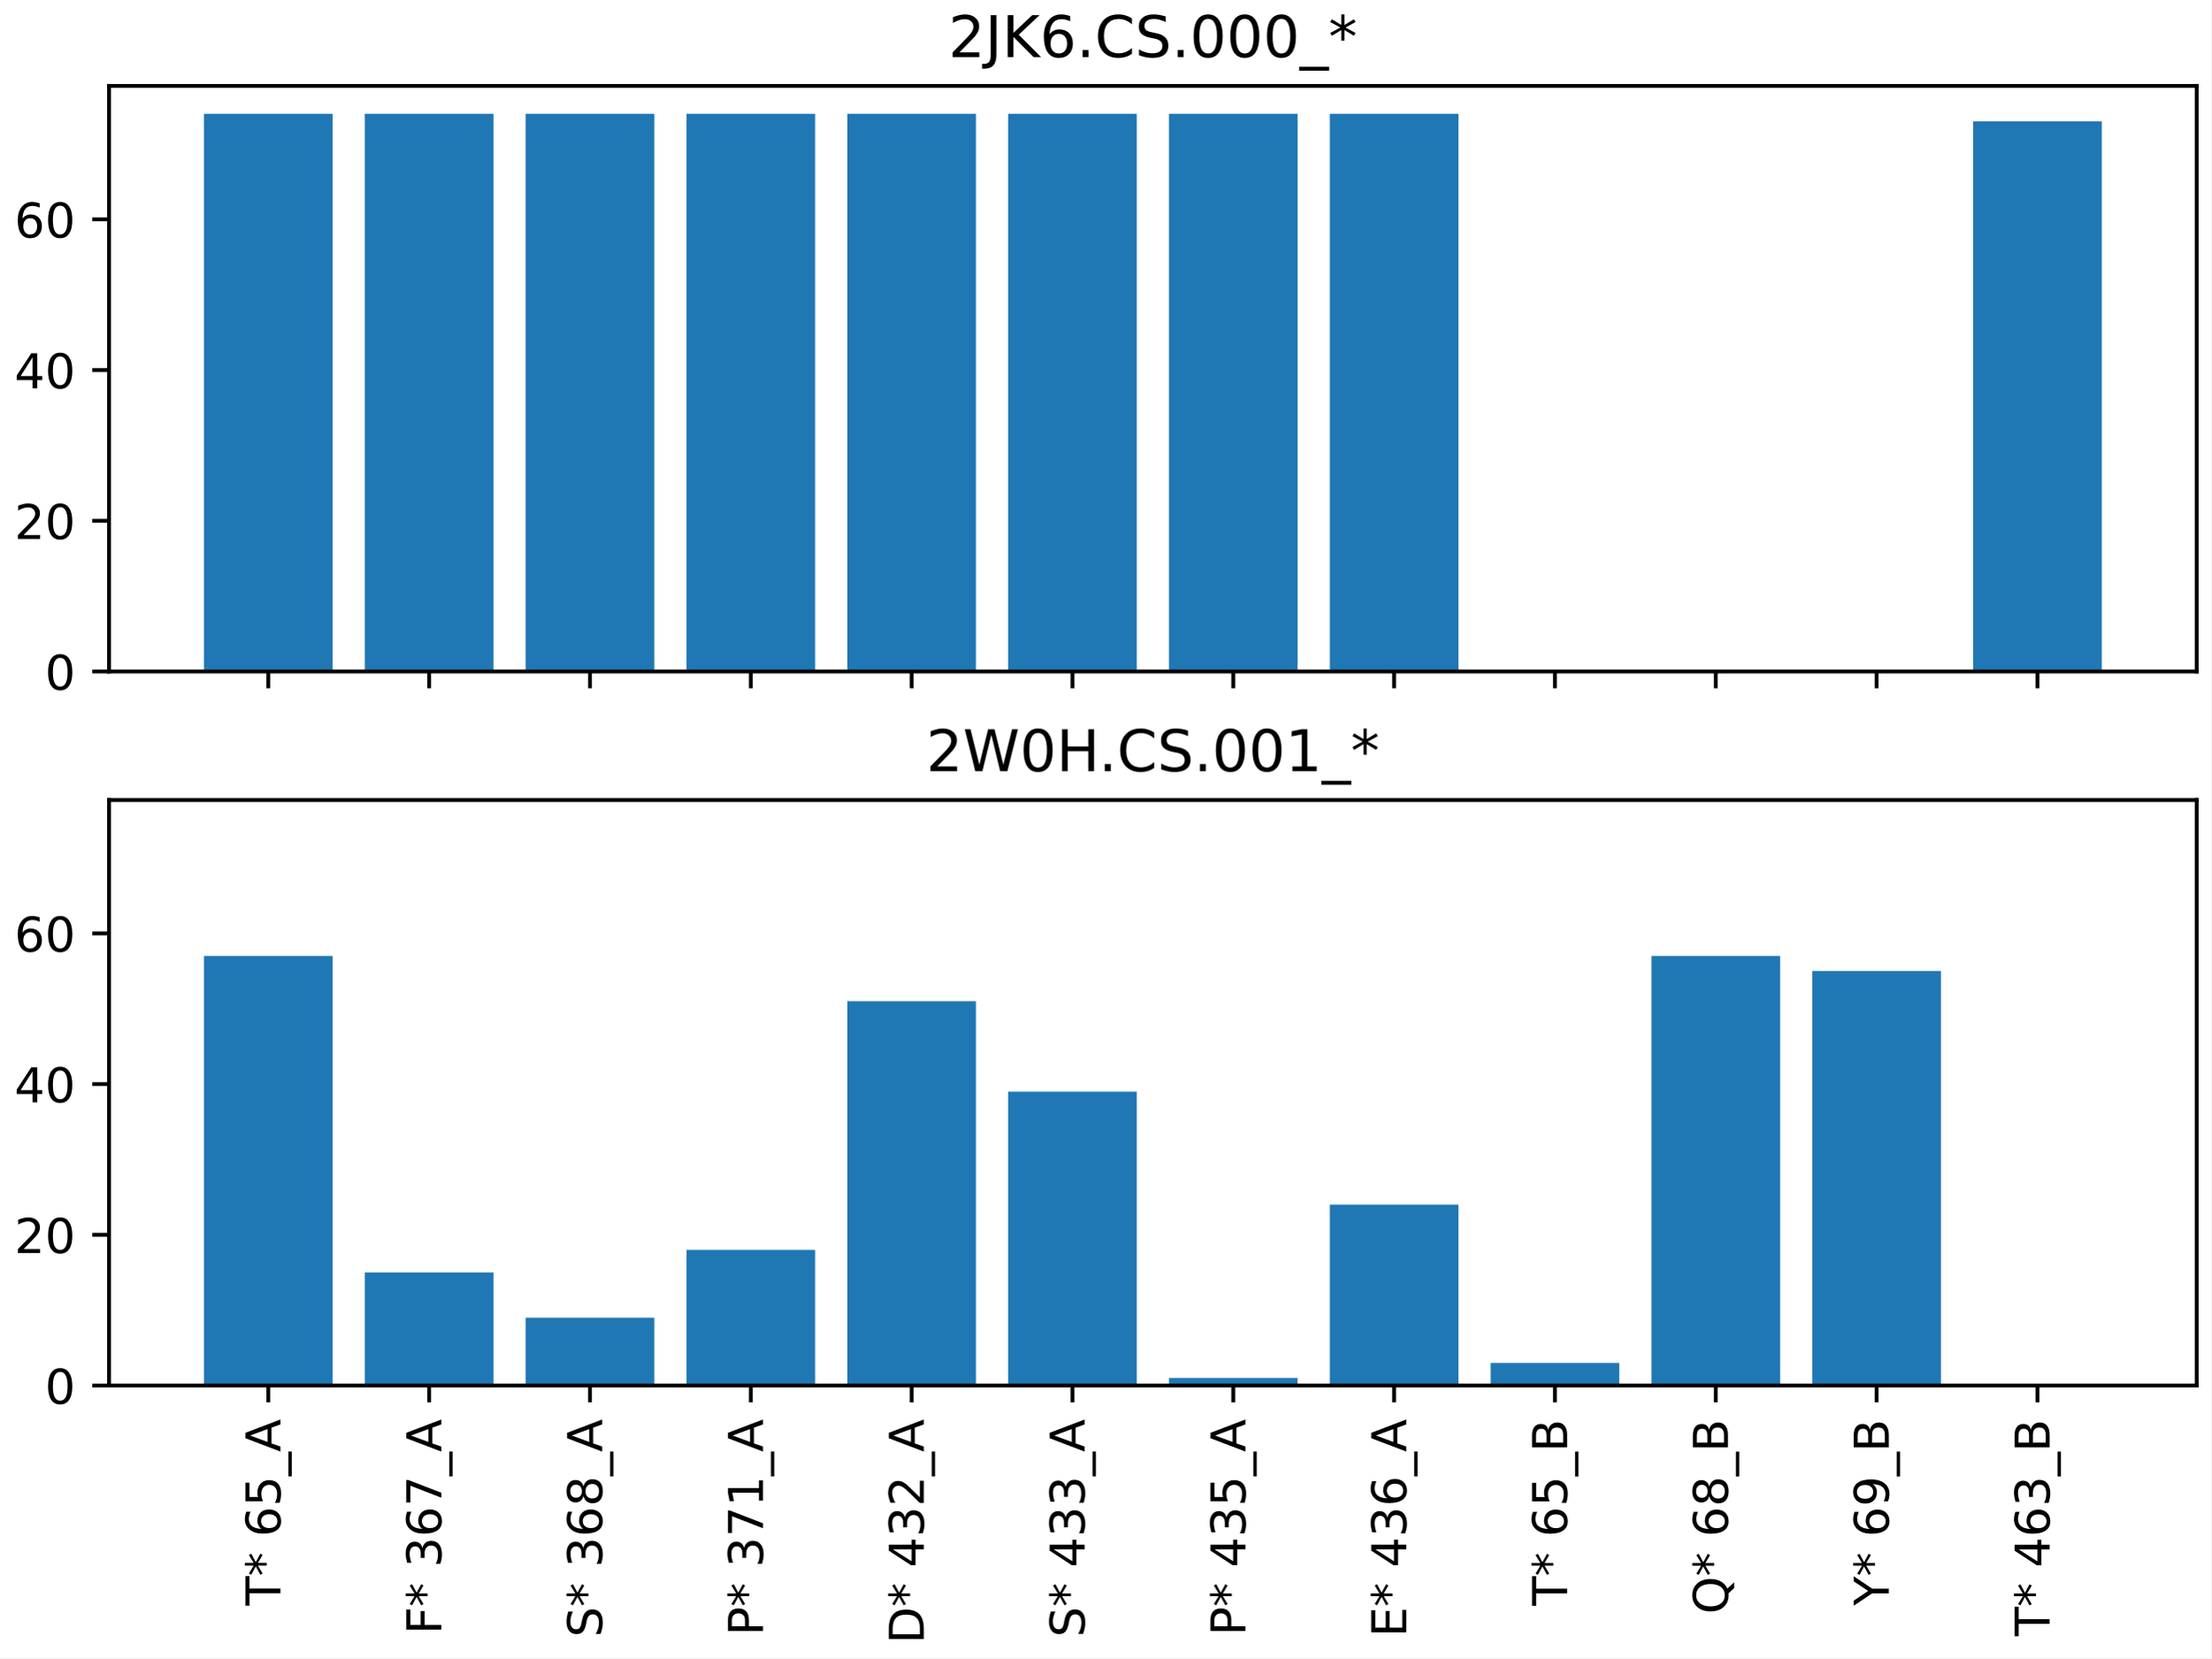
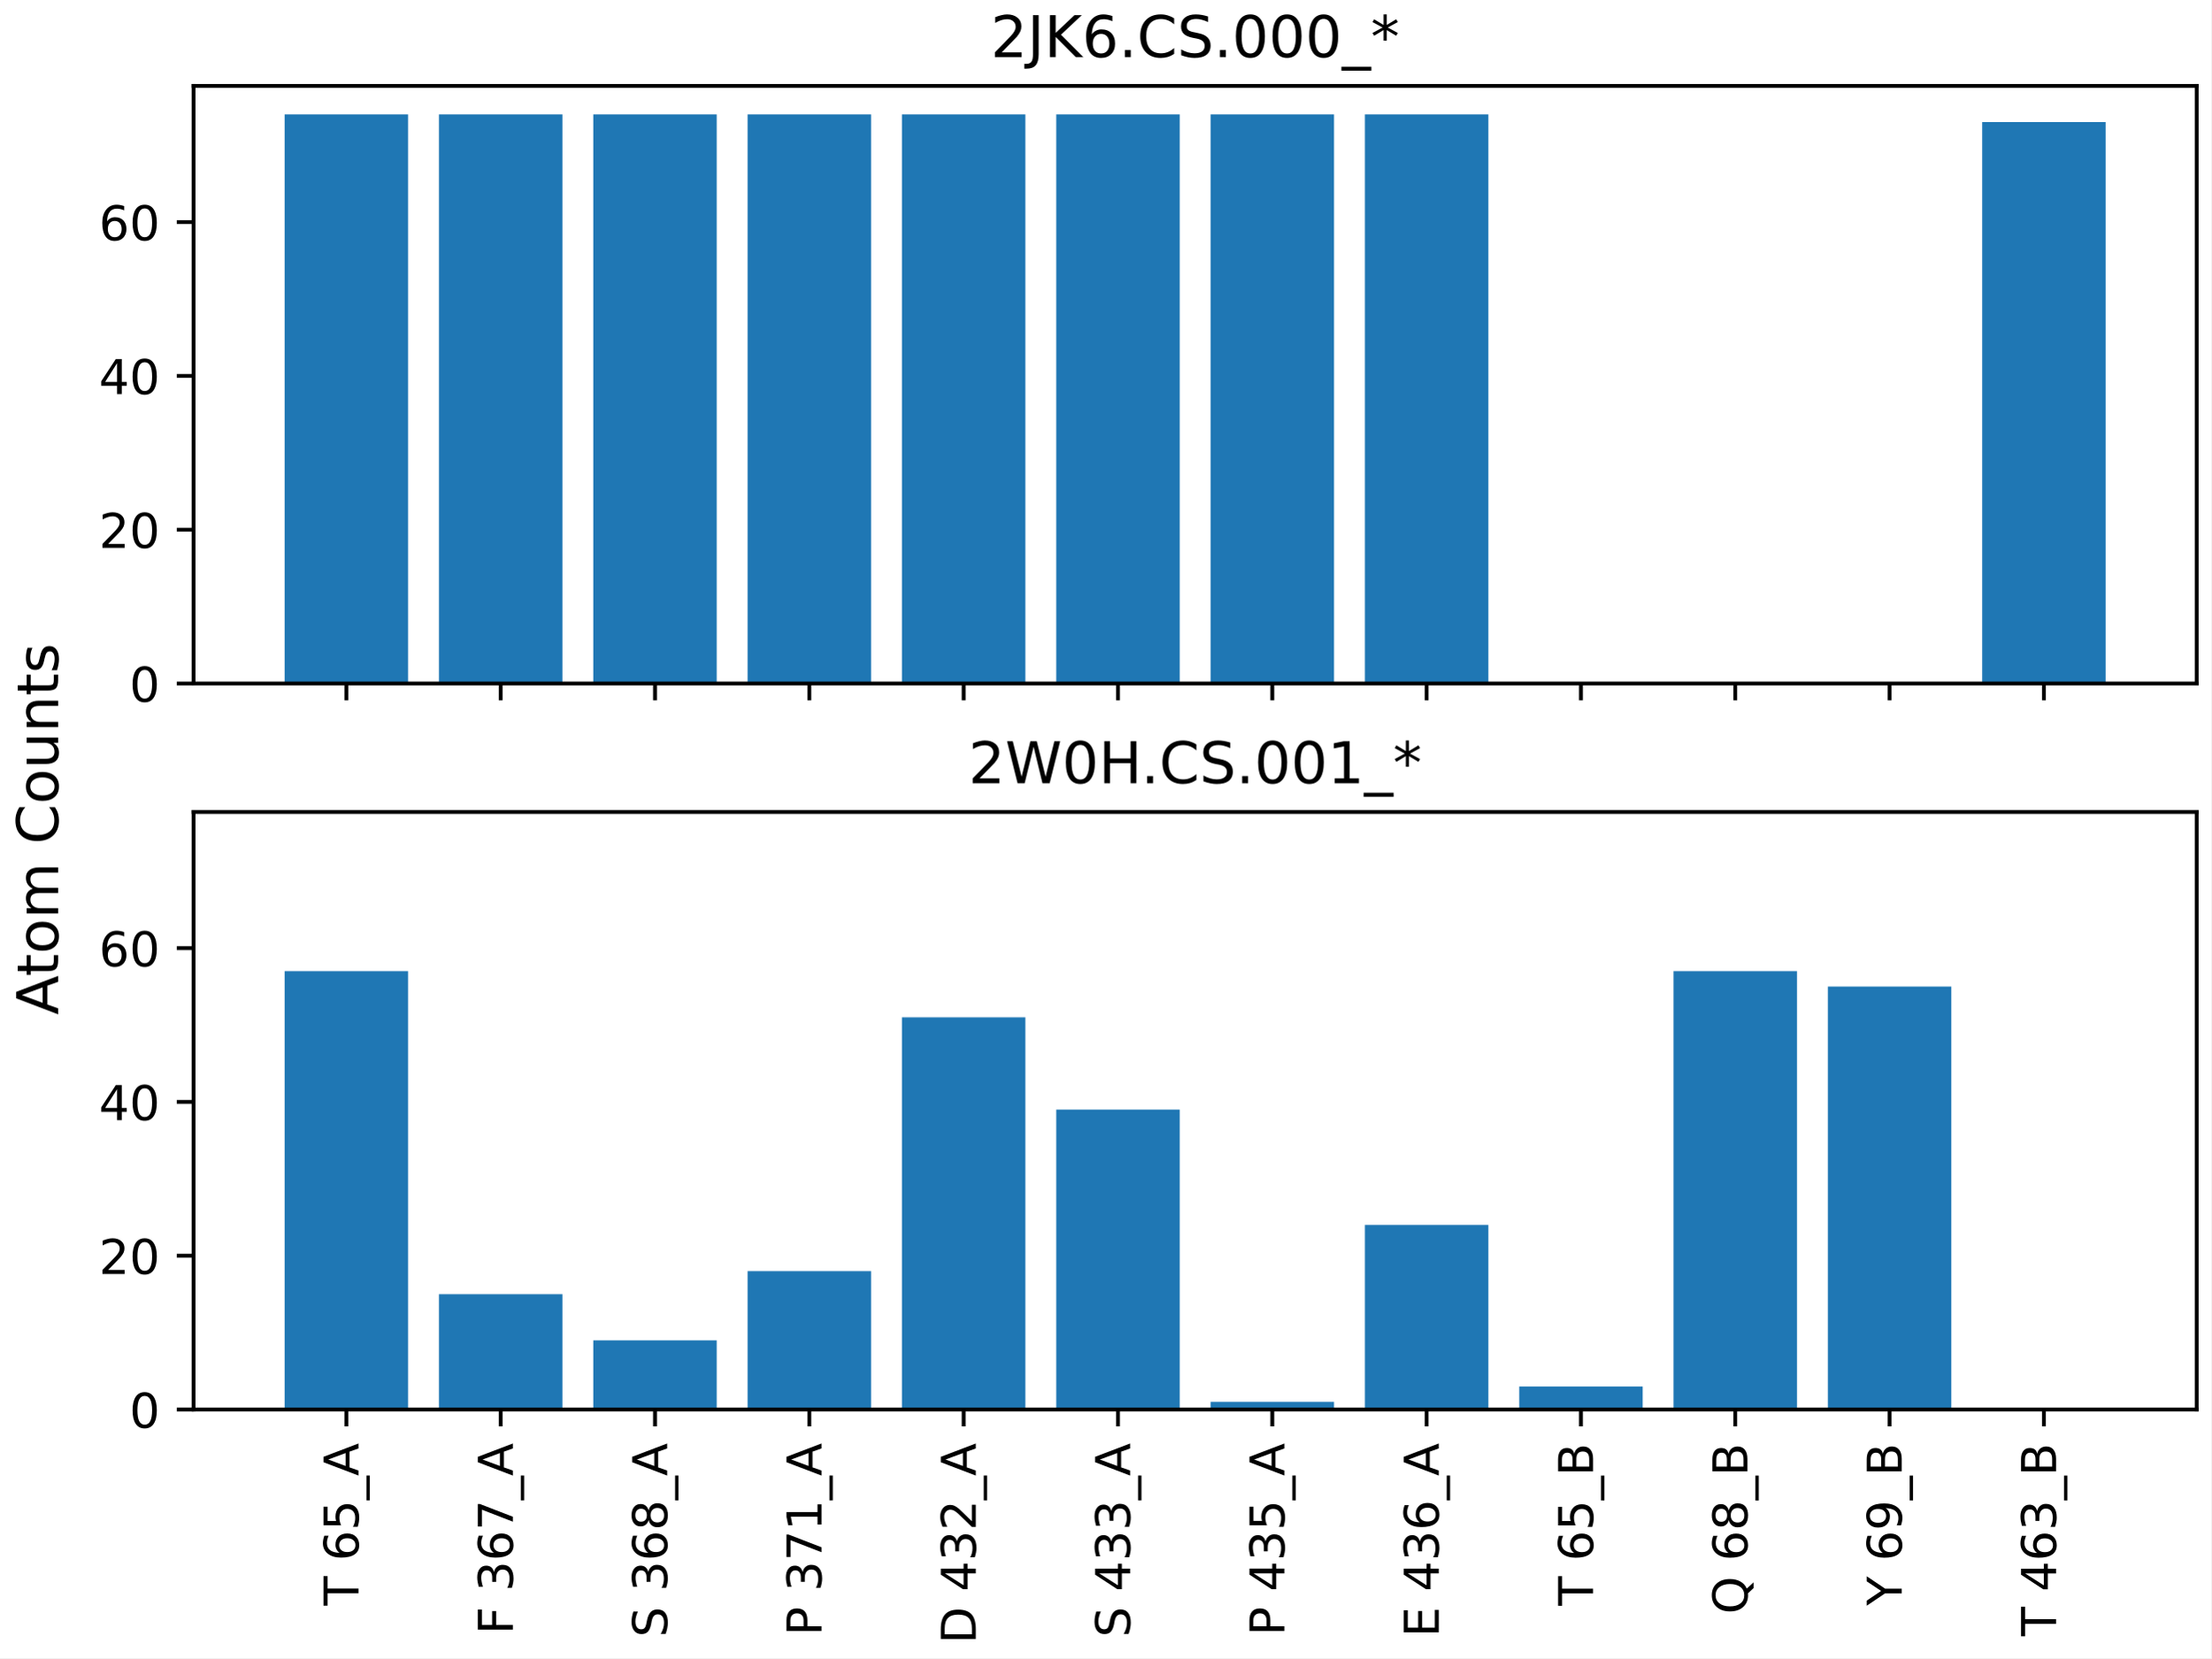
<svg xmlns="http://www.w3.org/2000/svg" xmlns:xlink="http://www.w3.org/1999/xlink" width="460.8pt" height="345.6pt" viewBox="0 0 460.8 345.6" version="1.1">
  <defs>
    <style type="text/css">*{stroke-linejoin: round; stroke-linecap: butt}</style>
  </defs>
  <g id="figure_1">
    <g id="patch_1">
      <path d="M 0 345.6  L 460.8 345.6  L 460.8 0  L 0 0  z " style="fill: #ffffff" />
    </g>
    <g id="axes_1">
      <g id="patch_2">
-         <path d="M 22.725 139.957  L 457.8 139.957  L 457.8 17.906  L 22.725 17.906  z " style="fill: #ffffff" />
+         <path d="M 40.339 142.457  L 457.8 142.457  L 457.8 17.906  L 40.339 17.906  z " style="fill: #ffffff" />
      </g>
      <g id="patch_3">
-         <path d="M 42.501 139.957  L 69.316 139.957  L 69.316 23.718  L 42.501 23.718  z " clip-path="url(#p861494d12b)" style="fill: #1f77b4" />
+         <path d="M 59.315 142.457  L 85.044 142.457  L 85.044 23.837  L 59.315 23.837  z " clip-path="url(#p795a9d9dd4)" style="fill: #1f77b4" />
      </g>
      <g id="patch_4">
-         <path d="M 76.02 139.957  L 102.835 139.957  L 102.835 23.718  L 76.02 23.718  z " clip-path="url(#p861494d12b)" style="fill: #1f77b4" />
+         <path d="M 91.477 142.457  L 117.206 142.457  L 117.206 23.837  L 91.477 23.837  z " clip-path="url(#p795a9d9dd4)" style="fill: #1f77b4" />
      </g>
      <g id="patch_5">
-         <path d="M 109.539 139.957  L 136.354 139.957  L 136.354 23.718  L 109.539 23.718  z " clip-path="url(#p861494d12b)" style="fill: #1f77b4" />
+         <path d="M 123.639 142.457  L 149.368 142.457  L 149.368 23.837  L 123.639 23.837  z " clip-path="url(#p795a9d9dd4)" style="fill: #1f77b4" />
      </g>
      <g id="patch_6">
-         <path d="M 143.058 139.957  L 169.873 139.957  L 169.873 23.718  L 143.058 23.718  z " clip-path="url(#p861494d12b)" style="fill: #1f77b4" />
+         <path d="M 155.8 142.457  L 181.53 142.457  L 181.53 23.837  L 155.8 23.837  z " clip-path="url(#p795a9d9dd4)" style="fill: #1f77b4" />
      </g>
      <g id="patch_7">
-         <path d="M 176.577 139.957  L 203.392 139.957  L 203.392 23.718  L 176.577 23.718  z " clip-path="url(#p861494d12b)" style="fill: #1f77b4" />
+         <path d="M 187.962 142.457  L 213.692 142.457  L 213.692 23.837  L 187.962 23.837  z " clip-path="url(#p795a9d9dd4)" style="fill: #1f77b4" />
      </g>
      <g id="patch_8">
-         <path d="M 210.096 139.957  L 236.911 139.957  L 236.911 23.718  L 210.096 23.718  z " clip-path="url(#p861494d12b)" style="fill: #1f77b4" />
+         <path d="M 220.124 142.457  L 245.853 142.457  L 245.853 23.837  L 220.124 23.837  z " clip-path="url(#p795a9d9dd4)" style="fill: #1f77b4" />
      </g>
      <g id="patch_9">
-         <path d="M 243.614 139.957  L 270.429 139.957  L 270.429 23.718  L 243.614 23.718  z " clip-path="url(#p861494d12b)" style="fill: #1f77b4" />
+         <path d="M 252.286 142.457  L 278.015 142.457  L 278.015 23.837  L 252.286 23.837  z " clip-path="url(#p795a9d9dd4)" style="fill: #1f77b4" />
      </g>
      <g id="patch_10">
-         <path d="M 277.133 139.957  L 303.948 139.957  L 303.948 23.718  L 277.133 23.718  z " clip-path="url(#p861494d12b)" style="fill: #1f77b4" />
+         <path d="M 284.448 142.457  L 310.177 142.457  L 310.177 23.837  L 284.448 23.837  z " clip-path="url(#p795a9d9dd4)" style="fill: #1f77b4" />
      </g>
      <g id="patch_11">
-         <path d="M 310.652 139.957  L 337.467 139.957  L 337.467 139.957  L 310.652 139.957  z " clip-path="url(#p861494d12b)" style="fill: #1f77b4" />
+         <path d="M 316.609 142.457  L 342.339 142.457  L 342.339 142.457  L 316.609 142.457  z " clip-path="url(#p795a9d9dd4)" style="fill: #1f77b4" />
      </g>
      <g id="patch_12">
-         <path d="M 344.171 139.957  L 370.986 139.957  L 370.986 139.957  L 344.171 139.957  z " clip-path="url(#p861494d12b)" style="fill: #1f77b4" />
+         <path d="M 348.771 142.457  L 374.501 142.457  L 374.501 142.457  L 348.771 142.457  z " clip-path="url(#p795a9d9dd4)" style="fill: #1f77b4" />
      </g>
      <g id="patch_13">
-         <path d="M 377.69 139.957  L 404.505 139.957  L 404.505 139.957  L 377.69 139.957  z " clip-path="url(#p861494d12b)" style="fill: #1f77b4" />
+         <path d="M 380.933 142.457  L 406.662 142.457  L 406.662 142.457  L 380.933 142.457  z " clip-path="url(#p795a9d9dd4)" style="fill: #1f77b4" />
      </g>
      <g id="patch_14">
-         <path d="M 411.209 139.957  L 438.024 139.957  L 438.024 25.289  L 411.209 25.289  z " clip-path="url(#p861494d12b)" style="fill: #1f77b4" />
+         <path d="M 413.095 142.457  L 438.824 142.457  L 438.824 25.44  L 413.095 25.44  z " clip-path="url(#p795a9d9dd4)" style="fill: #1f77b4" />
      </g>
      <g id="matplotlib.axis_1">
        <g id="xtick_1">
          <g id="line2d_1">
            <defs>
              <path id="m1af7263f51" d="M 0 0  L 0 3.5  " style="stroke: #000000; stroke-width: 0.8" />
            </defs>
            <g>
-               <use xlink:href="#m1af7263f51" x="55.909" y="139.957" style="stroke: #000000; stroke-width: 0.8" />
+               <use xlink:href="#m1af7263f51" x="72.18" y="142.457" style="stroke: #000000; stroke-width: 0.8" />
            </g>
          </g>
        </g>
        <g id="xtick_2">
          <g id="line2d_2">
            <g>
-               <use xlink:href="#m1af7263f51" x="89.428" y="139.957" style="stroke: #000000; stroke-width: 0.8" />
+               <use xlink:href="#m1af7263f51" x="104.341" y="142.457" style="stroke: #000000; stroke-width: 0.8" />
            </g>
          </g>
        </g>
        <g id="xtick_3">
          <g id="line2d_3">
            <g>
-               <use xlink:href="#m1af7263f51" x="122.947" y="139.957" style="stroke: #000000; stroke-width: 0.8" />
+               <use xlink:href="#m1af7263f51" x="136.503" y="142.457" style="stroke: #000000; stroke-width: 0.8" />
            </g>
          </g>
        </g>
        <g id="xtick_4">
          <g id="line2d_4">
            <g>
-               <use xlink:href="#m1af7263f51" x="156.465" y="139.957" style="stroke: #000000; stroke-width: 0.8" />
+               <use xlink:href="#m1af7263f51" x="168.665" y="142.457" style="stroke: #000000; stroke-width: 0.8" />
            </g>
          </g>
        </g>
        <g id="xtick_5">
          <g id="line2d_5">
            <g>
-               <use xlink:href="#m1af7263f51" x="189.984" y="139.957" style="stroke: #000000; stroke-width: 0.8" />
+               <use xlink:href="#m1af7263f51" x="200.827" y="142.457" style="stroke: #000000; stroke-width: 0.8" />
            </g>
          </g>
        </g>
        <g id="xtick_6">
          <g id="line2d_6">
            <g>
-               <use xlink:href="#m1af7263f51" x="223.503" y="139.957" style="stroke: #000000; stroke-width: 0.8" />
+               <use xlink:href="#m1af7263f51" x="232.989" y="142.457" style="stroke: #000000; stroke-width: 0.8" />
            </g>
          </g>
        </g>
        <g id="xtick_7">
          <g id="line2d_7">
            <g>
-               <use xlink:href="#m1af7263f51" x="257.022" y="139.957" style="stroke: #000000; stroke-width: 0.8" />
+               <use xlink:href="#m1af7263f51" x="265.151" y="142.457" style="stroke: #000000; stroke-width: 0.8" />
            </g>
          </g>
        </g>
        <g id="xtick_8">
          <g id="line2d_8">
            <g>
-               <use xlink:href="#m1af7263f51" x="290.541" y="139.957" style="stroke: #000000; stroke-width: 0.8" />
+               <use xlink:href="#m1af7263f51" x="297.312" y="142.457" style="stroke: #000000; stroke-width: 0.8" />
            </g>
          </g>
        </g>
        <g id="xtick_9">
          <g id="line2d_9">
            <g>
-               <use xlink:href="#m1af7263f51" x="324.06" y="139.957" style="stroke: #000000; stroke-width: 0.8" />
+               <use xlink:href="#m1af7263f51" x="329.474" y="142.457" style="stroke: #000000; stroke-width: 0.8" />
            </g>
          </g>
        </g>
        <g id="xtick_10">
          <g id="line2d_10">
            <g>
-               <use xlink:href="#m1af7263f51" x="357.578" y="139.957" style="stroke: #000000; stroke-width: 0.8" />
+               <use xlink:href="#m1af7263f51" x="361.636" y="142.457" style="stroke: #000000; stroke-width: 0.8" />
            </g>
          </g>
        </g>
        <g id="xtick_11">
          <g id="line2d_11">
            <g>
-               <use xlink:href="#m1af7263f51" x="391.097" y="139.957" style="stroke: #000000; stroke-width: 0.8" />
+               <use xlink:href="#m1af7263f51" x="393.798" y="142.457" style="stroke: #000000; stroke-width: 0.8" />
            </g>
          </g>
        </g>
        <g id="xtick_12">
          <g id="line2d_12">
            <g>
-               <use xlink:href="#m1af7263f51" x="424.616" y="139.957" style="stroke: #000000; stroke-width: 0.8" />
+               <use xlink:href="#m1af7263f51" x="425.96" y="142.457" style="stroke: #000000; stroke-width: 0.8" />
            </g>
          </g>
        </g>
      </g>
      <g id="matplotlib.axis_2">
        <g id="ytick_1">
          <g id="line2d_13">
            <defs>
              <path id="m9510029bed" d="M 0 0  L -3.5 0  " style="stroke: #000000; stroke-width: 0.8" />
            </defs>
            <g>
-               <use xlink:href="#m9510029bed" x="22.725" y="139.957" style="stroke: #000000; stroke-width: 0.8" />
+               <use xlink:href="#m9510029bed" x="40.339" y="142.457" style="stroke: #000000; stroke-width: 0.8" />
            </g>
          </g>
          <g id="text_1">
-             <text style="font-size: 10px; font-family: 'DejaVu Sans', 'Bitstream Vera Sans', 'Computer Modern Sans Serif', 'Lucida Grande', 'Verdana', 'Geneva', 'Lucid', 'Arial', 'Helvetica', 'Avant Garde', sans-serif; text-anchor: end" x="15.725" y="143.756" transform="rotate(-0 15.72524 143.7564)">0</text>
+             <text style="font-size: 10px; font-family: 'DejaVu Sans', 'Bitstream Vera Sans', 'Computer Modern Sans Serif', 'Lucida Grande', 'Verdana', 'Geneva', 'Lucid', 'Arial', 'Helvetica', 'Avant Garde', sans-serif; text-anchor: end" x="33.339" y="146.256" transform="rotate(-0 33.33947 146.2564)">0</text>
          </g>
        </g>
        <g id="ytick_2">
          <g id="line2d_14">
            <g>
-               <use xlink:href="#m9510029bed" x="22.725" y="108.541" style="stroke: #000000; stroke-width: 0.8" />
+               <use xlink:href="#m9510029bed" x="40.339" y="110.398" style="stroke: #000000; stroke-width: 0.8" />
            </g>
          </g>
          <g id="text_2">
-             <text style="font-size: 10px; font-family: 'DejaVu Sans', 'Bitstream Vera Sans', 'Computer Modern Sans Serif', 'Lucida Grande', 'Verdana', 'Geneva', 'Lucid', 'Arial', 'Helvetica', 'Avant Garde', sans-serif; text-anchor: end" x="15.725" y="112.341" transform="rotate(-0 15.72524 112.3405)">20</text>
+             <text style="font-size: 10px; font-family: 'DejaVu Sans', 'Bitstream Vera Sans', 'Computer Modern Sans Serif', 'Lucida Grande', 'Verdana', 'Geneva', 'Lucid', 'Arial', 'Helvetica', 'Avant Garde', sans-serif; text-anchor: end" x="33.339" y="114.197" transform="rotate(-0 33.33947 114.197)">20</text>
          </g>
        </g>
        <g id="ytick_3">
          <g id="line2d_15">
            <g>
-               <use xlink:href="#m9510029bed" x="22.725" y="77.125" style="stroke: #000000; stroke-width: 0.8" />
+               <use xlink:href="#m9510029bed" x="40.339" y="78.338" style="stroke: #000000; stroke-width: 0.8" />
            </g>
          </g>
          <g id="text_3">
-             <text style="font-size: 10px; font-family: 'DejaVu Sans', 'Bitstream Vera Sans', 'Computer Modern Sans Serif', 'Lucida Grande', 'Verdana', 'Geneva', 'Lucid', 'Arial', 'Helvetica', 'Avant Garde', sans-serif; text-anchor: end" x="15.725" y="80.925" transform="rotate(-0 15.72524 80.92464)">40</text>
+             <text style="font-size: 10px; font-family: 'DejaVu Sans', 'Bitstream Vera Sans', 'Computer Modern Sans Serif', 'Lucida Grande', 'Verdana', 'Geneva', 'Lucid', 'Arial', 'Helvetica', 'Avant Garde', sans-serif; text-anchor: end" x="33.339" y="82.138" transform="rotate(-0 33.33947 82.13764)">40</text>
          </g>
        </g>
        <g id="ytick_4">
          <g id="line2d_16">
            <g>
-               <use xlink:href="#m9510029bed" x="22.725" y="45.71" style="stroke: #000000; stroke-width: 0.8" />
+               <use xlink:href="#m9510029bed" x="40.339" y="46.279" style="stroke: #000000; stroke-width: 0.8" />
            </g>
          </g>
          <g id="text_4">
-             <text style="font-size: 10px; font-family: 'DejaVu Sans', 'Bitstream Vera Sans', 'Computer Modern Sans Serif', 'Lucida Grande', 'Verdana', 'Geneva', 'Lucid', 'Arial', 'Helvetica', 'Avant Garde', sans-serif; text-anchor: end" x="15.725" y="49.509" transform="rotate(-0 15.72524 49.50876)">60</text>
+             <text style="font-size: 10px; font-family: 'DejaVu Sans', 'Bitstream Vera Sans', 'Computer Modern Sans Serif', 'Lucida Grande', 'Verdana', 'Geneva', 'Lucid', 'Arial', 'Helvetica', 'Avant Garde', sans-serif; text-anchor: end" x="33.339" y="50.078" transform="rotate(-0 33.33947 50.07826)">60</text>
          </g>
        </g>
      </g>
      <g id="patch_15">
-         <path d="M 22.725 139.957  L 22.725 17.906  " style="fill: none; stroke: #000000; stroke-width: 0.8; stroke-linejoin: miter; stroke-linecap: square" />
+         <path d="M 40.339 142.457  L 40.339 17.906  " style="fill: none; stroke: #000000; stroke-width: 0.8; stroke-linejoin: miter; stroke-linecap: square" />
      </g>
      <g id="patch_16">
-         <path d="M 457.8 139.957  L 457.8 17.906  " style="fill: none; stroke: #000000; stroke-width: 0.8; stroke-linejoin: miter; stroke-linecap: square" />
+         <path d="M 457.8 142.457  L 457.8 17.906  " style="fill: none; stroke: #000000; stroke-width: 0.8; stroke-linejoin: miter; stroke-linecap: square" />
      </g>
      <g id="patch_17">
-         <path d="M 22.725 139.957  L 457.8 139.957  " style="fill: none; stroke: #000000; stroke-width: 0.8; stroke-linejoin: miter; stroke-linecap: square" />
+         <path d="M 40.339 142.457  L 457.8 142.457  " style="fill: none; stroke: #000000; stroke-width: 0.8; stroke-linejoin: miter; stroke-linecap: square" />
      </g>
      <g id="patch_18">
-         <path d="M 22.725 17.906  L 457.8 17.906  " style="fill: none; stroke: #000000; stroke-width: 0.8; stroke-linejoin: miter; stroke-linecap: square" />
+         <path d="M 40.339 17.906  L 457.8 17.906  " style="fill: none; stroke: #000000; stroke-width: 0.8; stroke-linejoin: miter; stroke-linecap: square" />
      </g>
      <g id="text_5">
-         <text style="font-size: 12px; font-family: 'DejaVu Sans', 'Bitstream Vera Sans', 'Computer Modern Sans Serif', 'Lucida Grande', 'Verdana', 'Geneva', 'Lucid', 'Arial', 'Helvetica', 'Avant Garde', sans-serif; text-anchor: middle" x="240.262" y="11.906" transform="rotate(-0 240.2625 11.90649)">2JK6.CS.000_*</text>
+         <text style="font-size: 12px; font-family: 'DejaVu Sans', 'Bitstream Vera Sans', 'Computer Modern Sans Serif', 'Lucida Grande', 'Verdana', 'Geneva', 'Lucid', 'Arial', 'Helvetica', 'Avant Garde', sans-serif; text-anchor: middle" x="249.07" y="11.906" transform="rotate(-0 249.0696 11.90649)">2JK6.CS.000_*</text>
      </g>
    </g>
    <g id="axes_2">
      <g id="patch_19">
-         <path d="M 22.725 288.794  L 457.8 288.794  L 457.8 166.743  L 22.725 166.743  z " style="fill: #ffffff" />
+         <path d="M 40.339 293.794  L 457.8 293.794  L 457.8 169.243  L 40.339 169.243  z " style="fill: #ffffff" />
      </g>
      <g id="patch_20">
-         <path d="M 42.501 288.794  L 69.316 288.794  L 69.316 199.258  L 42.501 199.258  z " clip-path="url(#p73f2f30936)" style="fill: #1f77b4" />
+         <path d="M 59.315 293.794  L 85.044 293.794  L 85.044 202.424  L 59.315 202.424  z " clip-path="url(#pa520a01ea9)" style="fill: #1f77b4" />
      </g>
      <g id="patch_21">
-         <path d="M 76.02 288.794  L 102.835 288.794  L 102.835 265.232  L 76.02 265.232  z " clip-path="url(#p73f2f30936)" style="fill: #1f77b4" />
+         <path d="M 91.477 293.794  L 117.206 293.794  L 117.206 269.749  L 91.477 269.749  z " clip-path="url(#pa520a01ea9)" style="fill: #1f77b4" />
      </g>
      <g id="patch_22">
-         <path d="M 109.539 288.794  L 136.354 288.794  L 136.354 274.656  L 109.539 274.656  z " clip-path="url(#p73f2f30936)" style="fill: #1f77b4" />
+         <path d="M 123.639 293.794  L 149.368 293.794  L 149.368 279.367  L 123.639 279.367  z " clip-path="url(#pa520a01ea9)" style="fill: #1f77b4" />
      </g>
      <g id="patch_23">
-         <path d="M 143.058 288.794  L 169.873 288.794  L 169.873 260.519  L 143.058 260.519  z " clip-path="url(#p73f2f30936)" style="fill: #1f77b4" />
+         <path d="M 155.8 293.794  L 181.53 293.794  L 181.53 264.94  L 155.8 264.94  z " clip-path="url(#pa520a01ea9)" style="fill: #1f77b4" />
      </g>
      <g id="patch_24">
-         <path d="M 176.577 288.794  L 203.392 288.794  L 203.392 208.683  L 176.577 208.683  z " clip-path="url(#p73f2f30936)" style="fill: #1f77b4" />
+         <path d="M 187.962 293.794  L 213.692 293.794  L 213.692 212.042  L 187.962 212.042  z " clip-path="url(#pa520a01ea9)" style="fill: #1f77b4" />
      </g>
      <g id="patch_25">
-         <path d="M 210.096 288.794  L 236.911 288.794  L 236.911 227.533  L 210.096 227.533  z " clip-path="url(#p73f2f30936)" style="fill: #1f77b4" />
+         <path d="M 220.124 293.794  L 245.853 293.794  L 245.853 231.278  L 220.124 231.278  z " clip-path="url(#pa520a01ea9)" style="fill: #1f77b4" />
      </g>
      <g id="patch_26">
-         <path d="M 243.614 288.794  L 270.429 288.794  L 270.429 287.223  L 243.614 287.223  z " clip-path="url(#p73f2f30936)" style="fill: #1f77b4" />
+         <path d="M 252.286 293.794  L 278.015 293.794  L 278.015 292.191  L 252.286 292.191  z " clip-path="url(#pa520a01ea9)" style="fill: #1f77b4" />
      </g>
      <g id="patch_27">
-         <path d="M 277.133 288.794  L 303.948 288.794  L 303.948 251.094  L 277.133 251.094  z " clip-path="url(#p73f2f30936)" style="fill: #1f77b4" />
+         <path d="M 284.448 293.794  L 310.177 293.794  L 310.177 255.322  L 284.448 255.322  z " clip-path="url(#pa520a01ea9)" style="fill: #1f77b4" />
      </g>
      <g id="patch_28">
-         <path d="M 310.652 288.794  L 337.467 288.794  L 337.467 284.081  L 310.652 284.081  z " clip-path="url(#p73f2f30936)" style="fill: #1f77b4" />
+         <path d="M 316.609 293.794  L 342.339 293.794  L 342.339 288.985  L 316.609 288.985  z " clip-path="url(#pa520a01ea9)" style="fill: #1f77b4" />
      </g>
      <g id="patch_29">
-         <path d="M 344.171 288.794  L 370.986 288.794  L 370.986 199.258  L 344.171 199.258  z " clip-path="url(#p73f2f30936)" style="fill: #1f77b4" />
+         <path d="M 348.771 293.794  L 374.501 293.794  L 374.501 202.424  L 348.771 202.424  z " clip-path="url(#pa520a01ea9)" style="fill: #1f77b4" />
      </g>
      <g id="patch_30">
-         <path d="M 377.69 288.794  L 404.505 288.794  L 404.505 202.4  L 377.69 202.4  z " clip-path="url(#p73f2f30936)" style="fill: #1f77b4" />
+         <path d="M 380.933 293.794  L 406.662 293.794  L 406.662 205.63  L 380.933 205.63  z " clip-path="url(#pa520a01ea9)" style="fill: #1f77b4" />
      </g>
      <g id="patch_31">
-         <path d="M 411.209 288.794  L 438.024 288.794  L 438.024 288.794  L 411.209 288.794  z " clip-path="url(#p73f2f30936)" style="fill: #1f77b4" />
+         <path d="M 413.095 293.794  L 438.824 293.794  L 438.824 293.794  L 413.095 293.794  z " clip-path="url(#pa520a01ea9)" style="fill: #1f77b4" />
      </g>
      <g id="matplotlib.axis_3">
        <g id="xtick_13">
          <g id="line2d_17">
            <g>
-               <use xlink:href="#m1af7263f51" x="55.909" y="288.794" style="stroke: #000000; stroke-width: 0.8" />
+               <use xlink:href="#m1af7263f51" x="72.18" y="293.794" style="stroke: #000000; stroke-width: 0.8" />
            </g>
          </g>
          <g id="text_6">
-             <text style="font-size: 10px; font-family: 'DejaVu Sans', 'Bitstream Vera Sans', 'Computer Modern Sans Serif', 'Lucida Grande', 'Verdana', 'Geneva', 'Lucid', 'Arial', 'Helvetica', 'Avant Garde', sans-serif" transform="translate(58.44092 334.6451) rotate(-90)">T* 65_A</text>
+             <text style="font-size: 10px; font-family: 'DejaVu Sans', 'Bitstream Vera Sans', 'Computer Modern Sans Serif', 'Lucida Grande', 'Verdana', 'Geneva', 'Lucid', 'Arial', 'Helvetica', 'Avant Garde', sans-serif" transform="translate(74.71169 334.6451) rotate(-90)">T 65_A</text>
          </g>
        </g>
        <g id="xtick_14">
          <g id="line2d_18">
            <g>
-               <use xlink:href="#m1af7263f51" x="89.428" y="288.794" style="stroke: #000000; stroke-width: 0.8" />
+               <use xlink:href="#m1af7263f51" x="104.341" y="293.794" style="stroke: #000000; stroke-width: 0.8" />
            </g>
          </g>
          <g id="text_7">
-             <text style="font-size: 10px; font-family: 'DejaVu Sans', 'Bitstream Vera Sans', 'Computer Modern Sans Serif', 'Lucida Grande', 'Verdana', 'Geneva', 'Lucid', 'Arial', 'Helvetica', 'Avant Garde', sans-serif" transform="translate(91.95976 340.6513) rotate(-90)">F* 367_A</text>
+             <text style="font-size: 10px; font-family: 'DejaVu Sans', 'Bitstream Vera Sans', 'Computer Modern Sans Serif', 'Lucida Grande', 'Verdana', 'Geneva', 'Lucid', 'Arial', 'Helvetica', 'Avant Garde', sans-serif" transform="translate(106.8735 340.6513) rotate(-90)">F 367_A</text>
          </g>
        </g>
        <g id="xtick_15">
          <g id="line2d_19">
            <g>
-               <use xlink:href="#m1af7263f51" x="122.947" y="288.794" style="stroke: #000000; stroke-width: 0.8" />
+               <use xlink:href="#m1af7263f51" x="136.503" y="293.794" style="stroke: #000000; stroke-width: 0.8" />
            </g>
          </g>
          <g id="text_8">
-             <text style="font-size: 10px; font-family: 'DejaVu Sans', 'Bitstream Vera Sans', 'Computer Modern Sans Serif', 'Lucida Grande', 'Verdana', 'Geneva', 'Lucid', 'Arial', 'Helvetica', 'Avant Garde', sans-serif" transform="translate(125.4786 341.2482) rotate(-90)">S* 368_A</text>
+             <text style="font-size: 10px; font-family: 'DejaVu Sans', 'Bitstream Vera Sans', 'Computer Modern Sans Serif', 'Lucida Grande', 'Verdana', 'Geneva', 'Lucid', 'Arial', 'Helvetica', 'Avant Garde', sans-serif" transform="translate(139.0353 341.2482) rotate(-90)">S 368_A</text>
          </g>
        </g>
        <g id="xtick_16">
          <g id="line2d_20">
            <g>
-               <use xlink:href="#m1af7263f51" x="156.465" y="288.794" style="stroke: #000000; stroke-width: 0.8" />
+               <use xlink:href="#m1af7263f51" x="168.665" y="293.794" style="stroke: #000000; stroke-width: 0.8" />
            </g>
          </g>
          <g id="text_9">
-             <text style="font-size: 10px; font-family: 'DejaVu Sans', 'Bitstream Vera Sans', 'Computer Modern Sans Serif', 'Lucida Grande', 'Verdana', 'Geneva', 'Lucid', 'Arial', 'Helvetica', 'Avant Garde', sans-serif" transform="translate(158.9974 340.9294) rotate(-90)">P* 371_A</text>
+             <text style="font-size: 10px; font-family: 'DejaVu Sans', 'Bitstream Vera Sans', 'Computer Modern Sans Serif', 'Lucida Grande', 'Verdana', 'Geneva', 'Lucid', 'Arial', 'Helvetica', 'Avant Garde', sans-serif" transform="translate(171.1971 340.9294) rotate(-90)">P 371_A</text>
          </g>
        </g>
        <g id="xtick_17">
          <g id="line2d_21">
            <g>
-               <use xlink:href="#m1af7263f51" x="189.984" y="288.794" style="stroke: #000000; stroke-width: 0.8" />
+               <use xlink:href="#m1af7263f51" x="200.827" y="293.794" style="stroke: #000000; stroke-width: 0.8" />
            </g>
          </g>
          <g id="text_10">
-             <text style="font-size: 10px; font-family: 'DejaVu Sans', 'Bitstream Vera Sans', 'Computer Modern Sans Serif', 'Lucida Grande', 'Verdana', 'Geneva', 'Lucid', 'Arial', 'Helvetica', 'Avant Garde', sans-serif" transform="translate(192.5163 342.5998) rotate(-90)">D* 432_A</text>
+             <text style="font-size: 10px; font-family: 'DejaVu Sans', 'Bitstream Vera Sans', 'Computer Modern Sans Serif', 'Lucida Grande', 'Verdana', 'Geneva', 'Lucid', 'Arial', 'Helvetica', 'Avant Garde', sans-serif" transform="translate(203.3589 342.5998) rotate(-90)">D 432_A</text>
          </g>
        </g>
        <g id="xtick_18">
          <g id="line2d_22">
            <g>
-               <use xlink:href="#m1af7263f51" x="223.503" y="288.794" style="stroke: #000000; stroke-width: 0.8" />
+               <use xlink:href="#m1af7263f51" x="232.989" y="293.794" style="stroke: #000000; stroke-width: 0.8" />
            </g>
          </g>
          <g id="text_11">
-             <text style="font-size: 10px; font-family: 'DejaVu Sans', 'Bitstream Vera Sans', 'Computer Modern Sans Serif', 'Lucida Grande', 'Verdana', 'Geneva', 'Lucid', 'Arial', 'Helvetica', 'Avant Garde', sans-serif" transform="translate(226.0351 341.2482) rotate(-90)">S* 433_A</text>
+             <text style="font-size: 10px; font-family: 'DejaVu Sans', 'Bitstream Vera Sans', 'Computer Modern Sans Serif', 'Lucida Grande', 'Verdana', 'Geneva', 'Lucid', 'Arial', 'Helvetica', 'Avant Garde', sans-serif" transform="translate(235.5207 341.2482) rotate(-90)">S 433_A</text>
          </g>
        </g>
        <g id="xtick_19">
          <g id="line2d_23">
            <g>
-               <use xlink:href="#m1af7263f51" x="257.022" y="288.794" style="stroke: #000000; stroke-width: 0.8" />
+               <use xlink:href="#m1af7263f51" x="265.151" y="293.794" style="stroke: #000000; stroke-width: 0.8" />
            </g>
          </g>
          <g id="text_12">
-             <text style="font-size: 10px; font-family: 'DejaVu Sans', 'Bitstream Vera Sans', 'Computer Modern Sans Serif', 'Lucida Grande', 'Verdana', 'Geneva', 'Lucid', 'Arial', 'Helvetica', 'Avant Garde', sans-serif" transform="translate(259.5539 340.9294) rotate(-90)">P* 435_A</text>
+             <text style="font-size: 10px; font-family: 'DejaVu Sans', 'Bitstream Vera Sans', 'Computer Modern Sans Serif', 'Lucida Grande', 'Verdana', 'Geneva', 'Lucid', 'Arial', 'Helvetica', 'Avant Garde', sans-serif" transform="translate(267.6826 340.9294) rotate(-90)">P 435_A</text>
          </g>
        </g>
        <g id="xtick_20">
          <g id="line2d_24">
            <g>
-               <use xlink:href="#m1af7263f51" x="290.541" y="288.794" style="stroke: #000000; stroke-width: 0.8" />
+               <use xlink:href="#m1af7263f51" x="297.312" y="293.794" style="stroke: #000000; stroke-width: 0.8" />
            </g>
          </g>
          <g id="text_13">
-             <text style="font-size: 10px; font-family: 'DejaVu Sans', 'Bitstream Vera Sans', 'Computer Modern Sans Serif', 'Lucida Grande', 'Verdana', 'Geneva', 'Lucid', 'Arial', 'Helvetica', 'Avant Garde', sans-serif" transform="translate(293.0728 341.2185) rotate(-90)">E* 436_A</text>
+             <text style="font-size: 10px; font-family: 'DejaVu Sans', 'Bitstream Vera Sans', 'Computer Modern Sans Serif', 'Lucida Grande', 'Verdana', 'Geneva', 'Lucid', 'Arial', 'Helvetica', 'Avant Garde', sans-serif" transform="translate(299.8444 341.2185) rotate(-90)">E 436_A</text>
          </g>
        </g>
        <g id="xtick_21">
          <g id="line2d_25">
            <g>
-               <use xlink:href="#m1af7263f51" x="324.06" y="288.794" style="stroke: #000000; stroke-width: 0.8" />
+               <use xlink:href="#m1af7263f51" x="329.474" y="293.794" style="stroke: #000000; stroke-width: 0.8" />
            </g>
          </g>
          <g id="text_14">
-             <text style="font-size: 10px; font-family: 'DejaVu Sans', 'Bitstream Vera Sans', 'Computer Modern Sans Serif', 'Lucida Grande', 'Verdana', 'Geneva', 'Lucid', 'Arial', 'Helvetica', 'Avant Garde', sans-serif" transform="translate(326.5916 334.6654) rotate(-90)">T* 65_B</text>
+             <text style="font-size: 10px; font-family: 'DejaVu Sans', 'Bitstream Vera Sans', 'Computer Modern Sans Serif', 'Lucida Grande', 'Verdana', 'Geneva', 'Lucid', 'Arial', 'Helvetica', 'Avant Garde', sans-serif" transform="translate(332.0062 334.6654) rotate(-90)">T 65_B</text>
          </g>
        </g>
        <g id="xtick_22">
          <g id="line2d_26">
            <g>
-               <use xlink:href="#m1af7263f51" x="357.578" y="288.794" style="stroke: #000000; stroke-width: 0.8" />
+               <use xlink:href="#m1af7263f51" x="361.636" y="293.794" style="stroke: #000000; stroke-width: 0.8" />
            </g>
          </g>
          <g id="text_15">
-             <text style="font-size: 10px; font-family: 'DejaVu Sans', 'Bitstream Vera Sans', 'Computer Modern Sans Serif', 'Lucida Grande', 'Verdana', 'Geneva', 'Lucid', 'Arial', 'Helvetica', 'Avant Garde', sans-serif" transform="translate(360.1105 336.4294) rotate(-90)">Q* 68_B</text>
+             <text style="font-size: 10px; font-family: 'DejaVu Sans', 'Bitstream Vera Sans', 'Computer Modern Sans Serif', 'Lucida Grande', 'Verdana', 'Geneva', 'Lucid', 'Arial', 'Helvetica', 'Avant Garde', sans-serif" transform="translate(364.168 336.4294) rotate(-90)">Q 68_B</text>
          </g>
        </g>
        <g id="xtick_23">
          <g id="line2d_27">
            <g>
-               <use xlink:href="#m1af7263f51" x="391.097" y="288.794" style="stroke: #000000; stroke-width: 0.8" />
+               <use xlink:href="#m1af7263f51" x="393.798" y="293.794" style="stroke: #000000; stroke-width: 0.8" />
            </g>
          </g>
          <g id="text_16">
-             <text style="font-size: 10px; font-family: 'DejaVu Sans', 'Bitstream Vera Sans', 'Computer Modern Sans Serif', 'Lucida Grande', 'Verdana', 'Geneva', 'Lucid', 'Arial', 'Helvetica', 'Avant Garde', sans-serif" transform="translate(393.6293 334.6654) rotate(-90)">Y* 69_B</text>
+             <text style="font-size: 10px; font-family: 'DejaVu Sans', 'Bitstream Vera Sans', 'Computer Modern Sans Serif', 'Lucida Grande', 'Verdana', 'Geneva', 'Lucid', 'Arial', 'Helvetica', 'Avant Garde', sans-serif" transform="translate(396.3298 334.6654) rotate(-90)">Y 69_B</text>
          </g>
        </g>
        <g id="xtick_24">
          <g id="line2d_28">
            <g>
-               <use xlink:href="#m1af7263f51" x="424.616" y="288.794" style="stroke: #000000; stroke-width: 0.8" />
+               <use xlink:href="#m1af7263f51" x="425.96" y="293.794" style="stroke: #000000; stroke-width: 0.8" />
            </g>
          </g>
          <g id="text_17">
-             <text style="font-size: 10px; font-family: 'DejaVu Sans', 'Bitstream Vera Sans', 'Computer Modern Sans Serif', 'Lucida Grande', 'Verdana', 'Geneva', 'Lucid', 'Arial', 'Helvetica', 'Avant Garde', sans-serif" transform="translate(427.1481 341.0279) rotate(-90)">T* 463_B</text>
+             <text style="font-size: 10px; font-family: 'DejaVu Sans', 'Bitstream Vera Sans', 'Computer Modern Sans Serif', 'Lucida Grande', 'Verdana', 'Geneva', 'Lucid', 'Arial', 'Helvetica', 'Avant Garde', sans-serif" transform="translate(428.4916 341.0279) rotate(-90)">T 463_B</text>
          </g>
        </g>
      </g>
      <g id="matplotlib.axis_4">
        <g id="ytick_5">
          <g id="line2d_29">
            <g>
-               <use xlink:href="#m9510029bed" x="22.725" y="288.794" style="stroke: #000000; stroke-width: 0.8" />
+               <use xlink:href="#m9510029bed" x="40.339" y="293.794" style="stroke: #000000; stroke-width: 0.8" />
            </g>
          </g>
          <g id="text_18">
-             <text style="font-size: 10px; font-family: 'DejaVu Sans', 'Bitstream Vera Sans', 'Computer Modern Sans Serif', 'Lucida Grande', 'Verdana', 'Geneva', 'Lucid', 'Arial', 'Helvetica', 'Avant Garde', sans-serif; text-anchor: end" x="15.725" y="292.593" transform="rotate(-0 15.72524 292.5927)">0</text>
+             <text style="font-size: 10px; font-family: 'DejaVu Sans', 'Bitstream Vera Sans', 'Computer Modern Sans Serif', 'Lucida Grande', 'Verdana', 'Geneva', 'Lucid', 'Arial', 'Helvetica', 'Avant Garde', sans-serif; text-anchor: end" x="33.339" y="297.593" transform="rotate(-0 33.33947 297.5927)">0</text>
          </g>
        </g>
        <g id="ytick_6">
          <g id="line2d_30">
            <g>
-               <use xlink:href="#m9510029bed" x="22.725" y="257.378" style="stroke: #000000; stroke-width: 0.8" />
+               <use xlink:href="#m9510029bed" x="40.339" y="261.734" style="stroke: #000000; stroke-width: 0.8" />
            </g>
          </g>
          <g id="text_19">
-             <text style="font-size: 10px; font-family: 'DejaVu Sans', 'Bitstream Vera Sans', 'Computer Modern Sans Serif', 'Lucida Grande', 'Verdana', 'Geneva', 'Lucid', 'Arial', 'Helvetica', 'Avant Garde', sans-serif; text-anchor: end" x="15.725" y="261.177" transform="rotate(-0 15.72524 261.1768)">20</text>
+             <text style="font-size: 10px; font-family: 'DejaVu Sans', 'Bitstream Vera Sans', 'Computer Modern Sans Serif', 'Lucida Grande', 'Verdana', 'Geneva', 'Lucid', 'Arial', 'Helvetica', 'Avant Garde', sans-serif; text-anchor: end" x="33.339" y="265.533" transform="rotate(-0 33.33947 265.5333)">20</text>
          </g>
        </g>
        <g id="ytick_7">
          <g id="line2d_31">
            <g>
-               <use xlink:href="#m9510029bed" x="22.725" y="225.962" style="stroke: #000000; stroke-width: 0.8" />
+               <use xlink:href="#m9510029bed" x="40.339" y="229.675" style="stroke: #000000; stroke-width: 0.8" />
            </g>
          </g>
          <g id="text_20">
-             <text style="font-size: 10px; font-family: 'DejaVu Sans', 'Bitstream Vera Sans', 'Computer Modern Sans Serif', 'Lucida Grande', 'Verdana', 'Geneva', 'Lucid', 'Arial', 'Helvetica', 'Avant Garde', sans-serif; text-anchor: end" x="15.725" y="229.761" transform="rotate(-0 15.72524 229.761)">40</text>
+             <text style="font-size: 10px; font-family: 'DejaVu Sans', 'Bitstream Vera Sans', 'Computer Modern Sans Serif', 'Lucida Grande', 'Verdana', 'Geneva', 'Lucid', 'Arial', 'Helvetica', 'Avant Garde', sans-serif; text-anchor: end" x="33.339" y="233.474" transform="rotate(-0 33.33947 233.474)">40</text>
          </g>
        </g>
        <g id="ytick_8">
          <g id="line2d_32">
            <g>
-               <use xlink:href="#m9510029bed" x="22.725" y="194.546" style="stroke: #000000; stroke-width: 0.8" />
+               <use xlink:href="#m9510029bed" x="40.339" y="197.615" style="stroke: #000000; stroke-width: 0.8" />
            </g>
          </g>
          <g id="text_21">
-             <text style="font-size: 10px; font-family: 'DejaVu Sans', 'Bitstream Vera Sans', 'Computer Modern Sans Serif', 'Lucida Grande', 'Verdana', 'Geneva', 'Lucid', 'Arial', 'Helvetica', 'Avant Garde', sans-serif; text-anchor: end" x="15.725" y="198.345" transform="rotate(-0 15.72524 198.3451)">60</text>
+             <text style="font-size: 10px; font-family: 'DejaVu Sans', 'Bitstream Vera Sans', 'Computer Modern Sans Serif', 'Lucida Grande', 'Verdana', 'Geneva', 'Lucid', 'Arial', 'Helvetica', 'Avant Garde', sans-serif; text-anchor: end" x="33.339" y="201.415" transform="rotate(-0 33.33947 201.4146)">60</text>
          </g>
        </g>
      </g>
      <g id="patch_32">
-         <path d="M 22.725 288.794  L 22.725 166.743  " style="fill: none; stroke: #000000; stroke-width: 0.8; stroke-linejoin: miter; stroke-linecap: square" />
+         <path d="M 40.339 293.794  L 40.339 169.243  " style="fill: none; stroke: #000000; stroke-width: 0.8; stroke-linejoin: miter; stroke-linecap: square" />
      </g>
      <g id="patch_33">
-         <path d="M 457.8 288.794  L 457.8 166.743  " style="fill: none; stroke: #000000; stroke-width: 0.8; stroke-linejoin: miter; stroke-linecap: square" />
+         <path d="M 457.8 293.794  L 457.8 169.243  " style="fill: none; stroke: #000000; stroke-width: 0.8; stroke-linejoin: miter; stroke-linecap: square" />
      </g>
      <g id="patch_34">
-         <path d="M 22.725 288.794  L 457.8 288.794  " style="fill: none; stroke: #000000; stroke-width: 0.8; stroke-linejoin: miter; stroke-linecap: square" />
+         <path d="M 40.339 293.794  L 457.8 293.794  " style="fill: none; stroke: #000000; stroke-width: 0.8; stroke-linejoin: miter; stroke-linecap: square" />
      </g>
      <g id="patch_35">
-         <path d="M 22.725 166.743  L 457.8 166.743  " style="fill: none; stroke: #000000; stroke-width: 0.8; stroke-linejoin: miter; stroke-linecap: square" />
+         <path d="M 40.339 169.243  L 457.8 169.243  " style="fill: none; stroke: #000000; stroke-width: 0.8; stroke-linejoin: miter; stroke-linecap: square" />
      </g>
      <g id="text_22">
-         <text style="font-size: 12px; font-family: 'DejaVu Sans', 'Bitstream Vera Sans', 'Computer Modern Sans Serif', 'Lucida Grande', 'Verdana', 'Geneva', 'Lucid', 'Arial', 'Helvetica', 'Avant Garde', sans-serif; text-anchor: middle" x="240.262" y="160.743" transform="rotate(-0 240.2625 160.7428)">2W0H.CS.001_*</text>
-       </g>
+         <text style="font-size: 12px; font-family: 'DejaVu Sans', 'Bitstream Vera Sans', 'Computer Modern Sans Serif', 'Lucida Grande', 'Verdana', 'Geneva', 'Lucid', 'Arial', 'Helvetica', 'Avant Garde', sans-serif; text-anchor: middle" x="249.07" y="163.243" transform="rotate(-0 249.0696 163.2428)">2W0H.CS.001_*</text>
+       </g>
+     </g>
+     <g id="text_23">
+       <text style="font-size: 12px; font-family: 'DejaVu Sans', 'Bitstream Vera Sans', 'Computer Modern Sans Serif', 'Lucida Grande', 'Verdana', 'Geneva', 'Lucid', 'Arial', 'Helvetica', 'Avant Garde', sans-serif" transform="translate(12.11837 211.5178) rotate(-90)">Atom Counts</text>
    </g>
  </g>
  <defs>
-     <clipPath id="p861494d12b">
-       <rect x="22.725" y="17.906" width="435.075" height="122.051" />
+     <clipPath id="p795a9d9dd4">
+       <rect x="40.339" y="17.906" width="417.46" height="124.551" />
    </clipPath>
-     <clipPath id="p73f2f30936">
-       <rect x="22.725" y="166.743" width="435.075" height="122.051" />
+     <clipPath id="pa520a01ea9">
+       <rect x="40.339" y="169.243" width="417.46" height="124.551" />
    </clipPath>
  </defs>
</svg>
